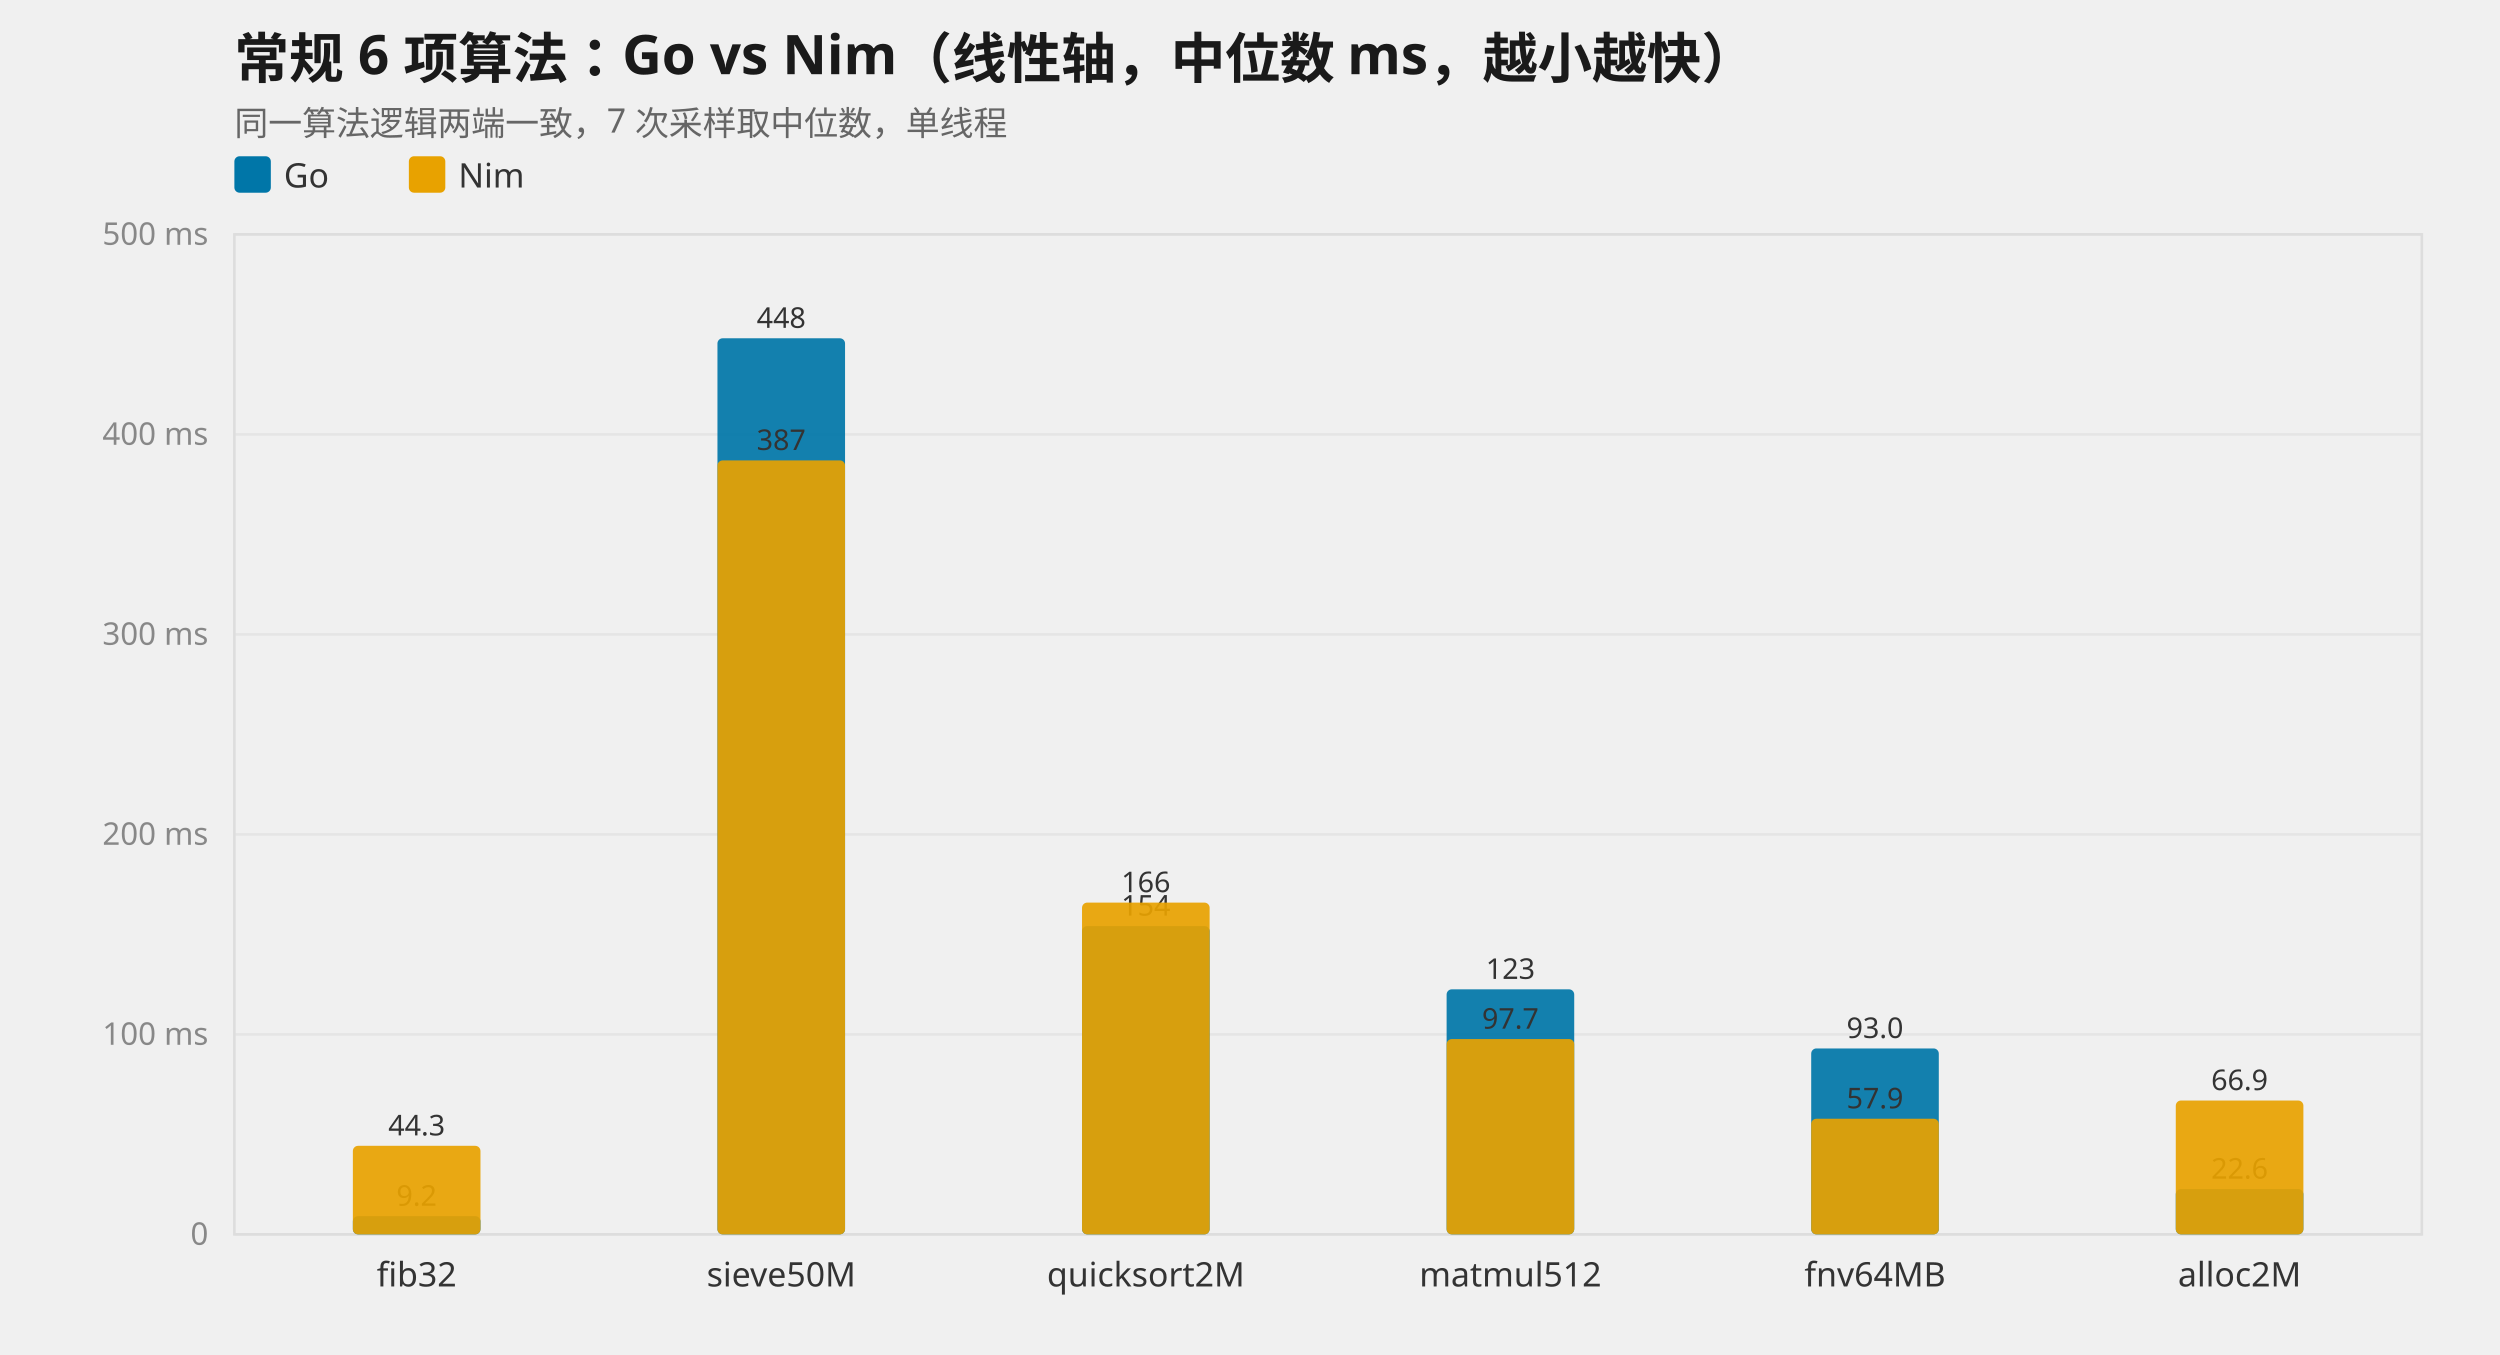
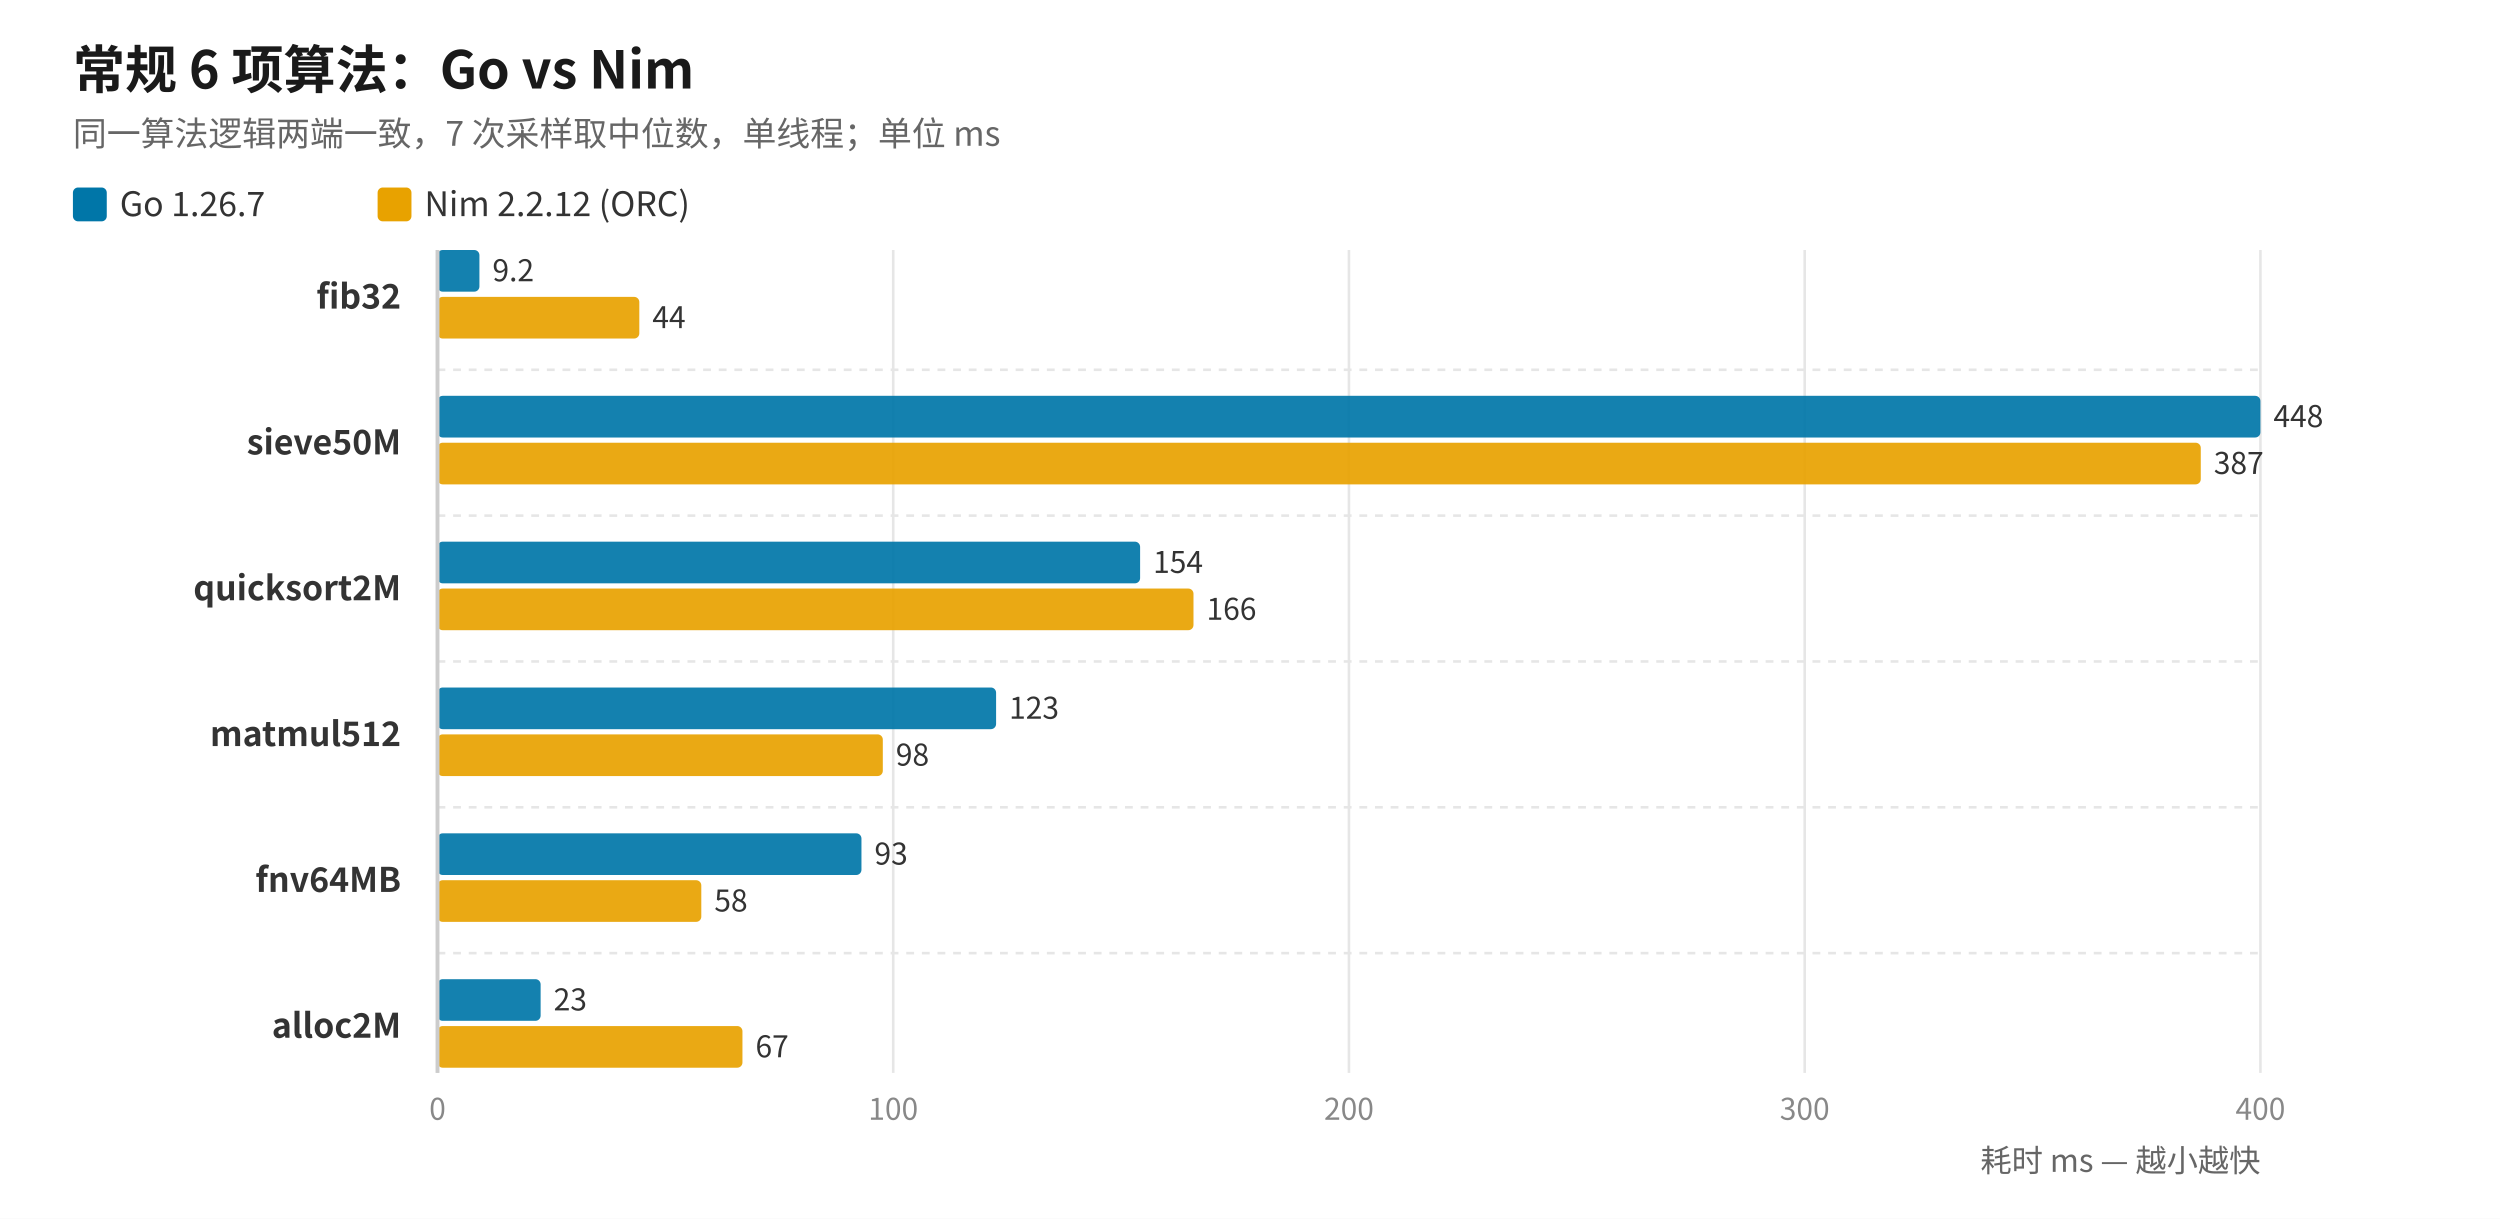
- <svg xmlns="http://www.w3.org/2000/svg" width="960" height="520" viewBox="0 0 960 520" font-family="'Segoe UI','Microsoft YaHei','PingFang SC',sans-serif">
-   <text x="90" y="30" font-size="21" font-weight="700" fill="#1a1a1a">常规 6 项算法：Go vs Nim（线性轴，中位数 ms，越小越快）</text>
-   <text x="90" y="52" font-size="13" fill="#666">同一算法逻辑两端一致，7 次采样取中位数，单线程</text>
-   <rect x="90" y="60" width="14" height="14" rx="2" fill="#0076A8" />
-   <text x="109" y="72" font-size="13" fill="#333">Go</text>
-   <rect x="157" y="60" width="14" height="14" rx="2" fill="#E8A200" />
-   <text x="176" y="72" font-size="13" fill="#333">Nim</text>
-   <line x1="90" y1="474.0" x2="930" y2="474.0" stroke="#e5e5e5" stroke-width="1" />
-   <text x="80" y="478.0" font-size="12" fill="#888" text-anchor="end">0</text>
-   <line x1="90" y1="397.2" x2="930" y2="397.2" stroke="#e5e5e5" stroke-width="1" />
-   <text x="80" y="401.2" font-size="12" fill="#888" text-anchor="end">100 ms</text>
-   <line x1="90" y1="320.4" x2="930" y2="320.4" stroke="#e5e5e5" stroke-width="1" />
-   <text x="80" y="324.4" font-size="12" fill="#888" text-anchor="end">200 ms</text>
-   <line x1="90" y1="243.6" x2="930" y2="243.6" stroke="#e5e5e5" stroke-width="1" />
-   <text x="80" y="247.6" font-size="12" fill="#888" text-anchor="end">300 ms</text>
-   <line x1="90" y1="166.8" x2="930" y2="166.8" stroke="#e5e5e5" stroke-width="1" />
-   <text x="80" y="170.8" font-size="12" fill="#888" text-anchor="end">400 ms</text>
-   <line x1="90" y1="90.0" x2="930" y2="90.0" stroke="#e5e5e5" stroke-width="1" />
-   <text x="80" y="94.0" font-size="12" fill="#888" text-anchor="end">500 ms</text>
-   <rect x="90" y="90" width="840" height="384" fill="none" stroke="#ddd" stroke-width="1" />
-   <text x="160" y="494" font-size="13" fill="#333" text-anchor="middle">fib32</text>
-   <rect x="135.5" y="467.0" width="49.0" height="7.0" rx="2" fill="#0076A8" opacity="0.92" />
-   <text x="160.0" y="463.0" font-size="11" fill="#333" text-anchor="middle">9.2</text>
-   <rect x="135.5" y="440.0" width="49.0" height="34.0" rx="2" fill="#E8A200" opacity="0.92" />
-   <text x="160.0" y="436.0" font-size="11" fill="#333" text-anchor="middle">44.3</text>
-   <text x="300" y="494" font-size="13" fill="#333" text-anchor="middle">sieve50M</text>
-   <rect x="275.5" y="129.9" width="49.0" height="344.1" rx="2" fill="#0076A8" opacity="0.92" />
-   <text x="300.0" y="125.9" font-size="11" fill="#333" text-anchor="middle">448</text>
-   <rect x="275.5" y="176.8" width="49.0" height="297.2" rx="2" fill="#E8A200" opacity="0.92" />
-   <text x="300.0" y="172.8" font-size="11" fill="#333" text-anchor="middle">387</text>
-   <text x="440" y="494" font-size="13" fill="#333" text-anchor="middle">quicksort2M</text>
-   <rect x="415.5" y="355.6" width="49.0" height="118.4" rx="2" fill="#0076A8" opacity="0.92" />
-   <text x="440.0" y="351.6" font-size="11" fill="#333" text-anchor="middle">154</text>
-   <rect x="415.5" y="346.6" width="49.0" height="127.4" rx="2" fill="#E8A200" opacity="0.92" />
-   <text x="440.0" y="342.6" font-size="11" fill="#333" text-anchor="middle">166</text>
-   <text x="580" y="494" font-size="13" fill="#333" text-anchor="middle">matmul512</text>
-   <rect x="555.5" y="379.9" width="49.0" height="94.1" rx="2" fill="#0076A8" opacity="0.92" />
-   <text x="580.0" y="375.9" font-size="11" fill="#333" text-anchor="middle">123</text>
-   <rect x="555.5" y="399.0" width="49.0" height="75.0" rx="2" fill="#E8A200" opacity="0.92" />
-   <text x="580.0" y="395.0" font-size="11" fill="#333" text-anchor="middle">97.7</text>
-   <text x="720" y="494" font-size="13" fill="#333" text-anchor="middle">fnv64MB</text>
-   <rect x="695.5" y="402.6" width="49.0" height="71.4" rx="2" fill="#0076A8" opacity="0.92" />
-   <text x="720.0" y="398.6" font-size="11" fill="#333" text-anchor="middle">93.0</text>
-   <rect x="695.5" y="429.6" width="49.0" height="44.4" rx="2" fill="#E8A200" opacity="0.92" />
-   <text x="720.0" y="425.6" font-size="11" fill="#333" text-anchor="middle">57.9</text>
-   <text x="860" y="494" font-size="13" fill="#333" text-anchor="middle">alloc2M</text>
-   <rect x="835.5" y="456.6" width="49.0" height="17.4" rx="2" fill="#0076A8" opacity="0.92" />
-   <text x="860.0" y="452.6" font-size="11" fill="#333" text-anchor="middle">22.6</text>
-   <rect x="835.5" y="422.6" width="49.0" height="51.4" rx="2" fill="#E8A200" opacity="0.92" />
-   <text x="860.0" y="418.6" font-size="11" fill="#333" text-anchor="middle">66.9</text>
+ <svg xmlns="http://www.w3.org/2000/svg" width="960" height="468" viewBox="0 0 960 468" style="max-width:100%;height:auto" font-family="system-ui,-apple-system,'Segoe UI','Microsoft YaHei','PingFang SC','Noto Sans CJK SC',sans-serif">
+   <rect x="0" y="0" width="960" height="468" fill="#ffffff" />
+   <text x="28" y="34" font-size="20" font-weight="700" fill="#1a1a1a">常规 6 项算法：Go vs Nim</text>
+   <text x="28" y="56" font-size="13" fill="#666666">同一算法逻辑两端一致，7 次采样取中位数，单线程；单位 ms</text>
+   <rect x="28" y="72" width="13" height="13" rx="2" fill="#0076A8" />
+   <text x="46" y="83" font-size="13" fill="#333">Go 1.26.7</text>
+   <rect x="145" y="72" width="13" height="13" rx="2" fill="#E8A200" />
+   <text x="163" y="83" font-size="13" fill="#333">Nim 2.2.12 (ORC)</text>
+   <line x1="168.0" y1="96" x2="168.0" y2="412.0" stroke="#e6e6e6" stroke-width="1" />
+   <text x="168.0" y="430" font-size="11.5" fill="#888888" text-anchor="middle">0</text>
+   <line x1="343.0" y1="96" x2="343.0" y2="412.0" stroke="#e6e6e6" stroke-width="1" />
+   <text x="343.0" y="430" font-size="11.5" fill="#888888" text-anchor="middle">100</text>
+   <line x1="518.0" y1="96" x2="518.0" y2="412.0" stroke="#e6e6e6" stroke-width="1" />
+   <text x="518.0" y="430" font-size="11.5" fill="#888888" text-anchor="middle">200</text>
+   <line x1="693.0" y1="96" x2="693.0" y2="412.0" stroke="#e6e6e6" stroke-width="1" />
+   <text x="693.0" y="430" font-size="11.5" fill="#888888" text-anchor="middle">300</text>
+   <line x1="868.0" y1="96" x2="868.0" y2="412.0" stroke="#e6e6e6" stroke-width="1" />
+   <text x="868.0" y="430" font-size="11.5" fill="#888888" text-anchor="middle">400</text>
+   <text x="868.0" y="450" font-size="12" fill="#666666" text-anchor="end">耗时 ms — 越小越快</text>
+   <rect x="168.0" y="96.0" width="16.1" height="16" rx="2" fill="#0076A8" opacity="0.92" />
+   <text x="189.1" y="108.0" font-size="11.5" fill="#333">9.2</text>
+   <rect x="168.0" y="114.0" width="77.5" height="16" rx="2" fill="#E8A200" opacity="0.92" />
+   <text x="250.5" y="126.0" font-size="11.5" fill="#333">44</text>
+   <text x="154" y="118.5" font-size="13" font-weight="600" fill="#333" text-anchor="end">fib32</text>
+   <rect x="168.0" y="152.0" width="700.0" height="16" rx="2" fill="#0076A8" opacity="0.92" />
+   <text x="873.0" y="164.0" font-size="11.5" fill="#333">448</text>
+   <rect x="168.0" y="170.0" width="677.1" height="16" rx="2" fill="#E8A200" opacity="0.92" />
+   <text x="850.1" y="182.0" font-size="11.5" fill="#333">387</text>
+   <text x="154" y="174.5" font-size="13" font-weight="600" fill="#333" text-anchor="end">sieve50M</text>
+   <line x1="168" y1="142.0" x2="868.0" y2="142.0" stroke="#e6e6e6" stroke-width="1" stroke-dasharray="3 3" />
+   <rect x="168.0" y="208.0" width="269.8" height="16" rx="2" fill="#0076A8" opacity="0.92" />
+   <text x="442.8" y="220.0" font-size="11.5" fill="#333">154</text>
+   <rect x="168.0" y="226.0" width="290.3" height="16" rx="2" fill="#E8A200" opacity="0.92" />
+   <text x="463.3" y="238.0" font-size="11.5" fill="#333">166</text>
+   <text x="154" y="230.5" font-size="13" font-weight="600" fill="#333" text-anchor="end">quicksort2M</text>
+   <line x1="168" y1="198.0" x2="868.0" y2="198.0" stroke="#e6e6e6" stroke-width="1" stroke-dasharray="3 3" />
+   <rect x="168.0" y="264.0" width="214.5" height="16" rx="2" fill="#0076A8" opacity="0.92" />
+   <text x="387.5" y="276.0" font-size="11.5" fill="#333">123</text>
+   <rect x="168.0" y="282.0" width="171.0" height="16" rx="2" fill="#E8A200" opacity="0.92" />
+   <text x="344.0" y="294.0" font-size="11.5" fill="#333">98</text>
+   <text x="154" y="286.5" font-size="13" font-weight="600" fill="#333" text-anchor="end">matmul512</text>
+   <line x1="168" y1="254.0" x2="868.0" y2="254.0" stroke="#e6e6e6" stroke-width="1" stroke-dasharray="3 3" />
+   <rect x="168.0" y="320.0" width="162.8" height="16" rx="2" fill="#0076A8" opacity="0.92" />
+   <text x="335.8" y="332.0" font-size="11.5" fill="#333">93</text>
+   <rect x="168.0" y="338.0" width="101.3" height="16" rx="2" fill="#E8A200" opacity="0.92" />
+   <text x="274.3" y="350.0" font-size="11.5" fill="#333">58</text>
+   <text x="154" y="342.5" font-size="13" font-weight="600" fill="#333" text-anchor="end">fnv64MB</text>
+   <line x1="168" y1="310.0" x2="868.0" y2="310.0" stroke="#e6e6e6" stroke-width="1" stroke-dasharray="3 3" />
+   <rect x="168.0" y="376.0" width="39.6" height="16" rx="2" fill="#0076A8" opacity="0.92" />
+   <text x="212.6" y="388.0" font-size="11.5" fill="#333">23</text>
+   <rect x="168.0" y="394.0" width="117.1" height="16" rx="2" fill="#E8A200" opacity="0.92" />
+   <text x="290.1" y="406.0" font-size="11.5" fill="#333">67</text>
+   <text x="154" y="398.5" font-size="13" font-weight="600" fill="#333" text-anchor="end">alloc2M</text>
+   <line x1="168" y1="366.0" x2="868.0" y2="366.0" stroke="#e6e6e6" stroke-width="1" stroke-dasharray="3 3" />
+   <line x1="168.0" y1="96" x2="168.0" y2="412.0" stroke="#cccccc" stroke-width="1.5" />
</svg>
